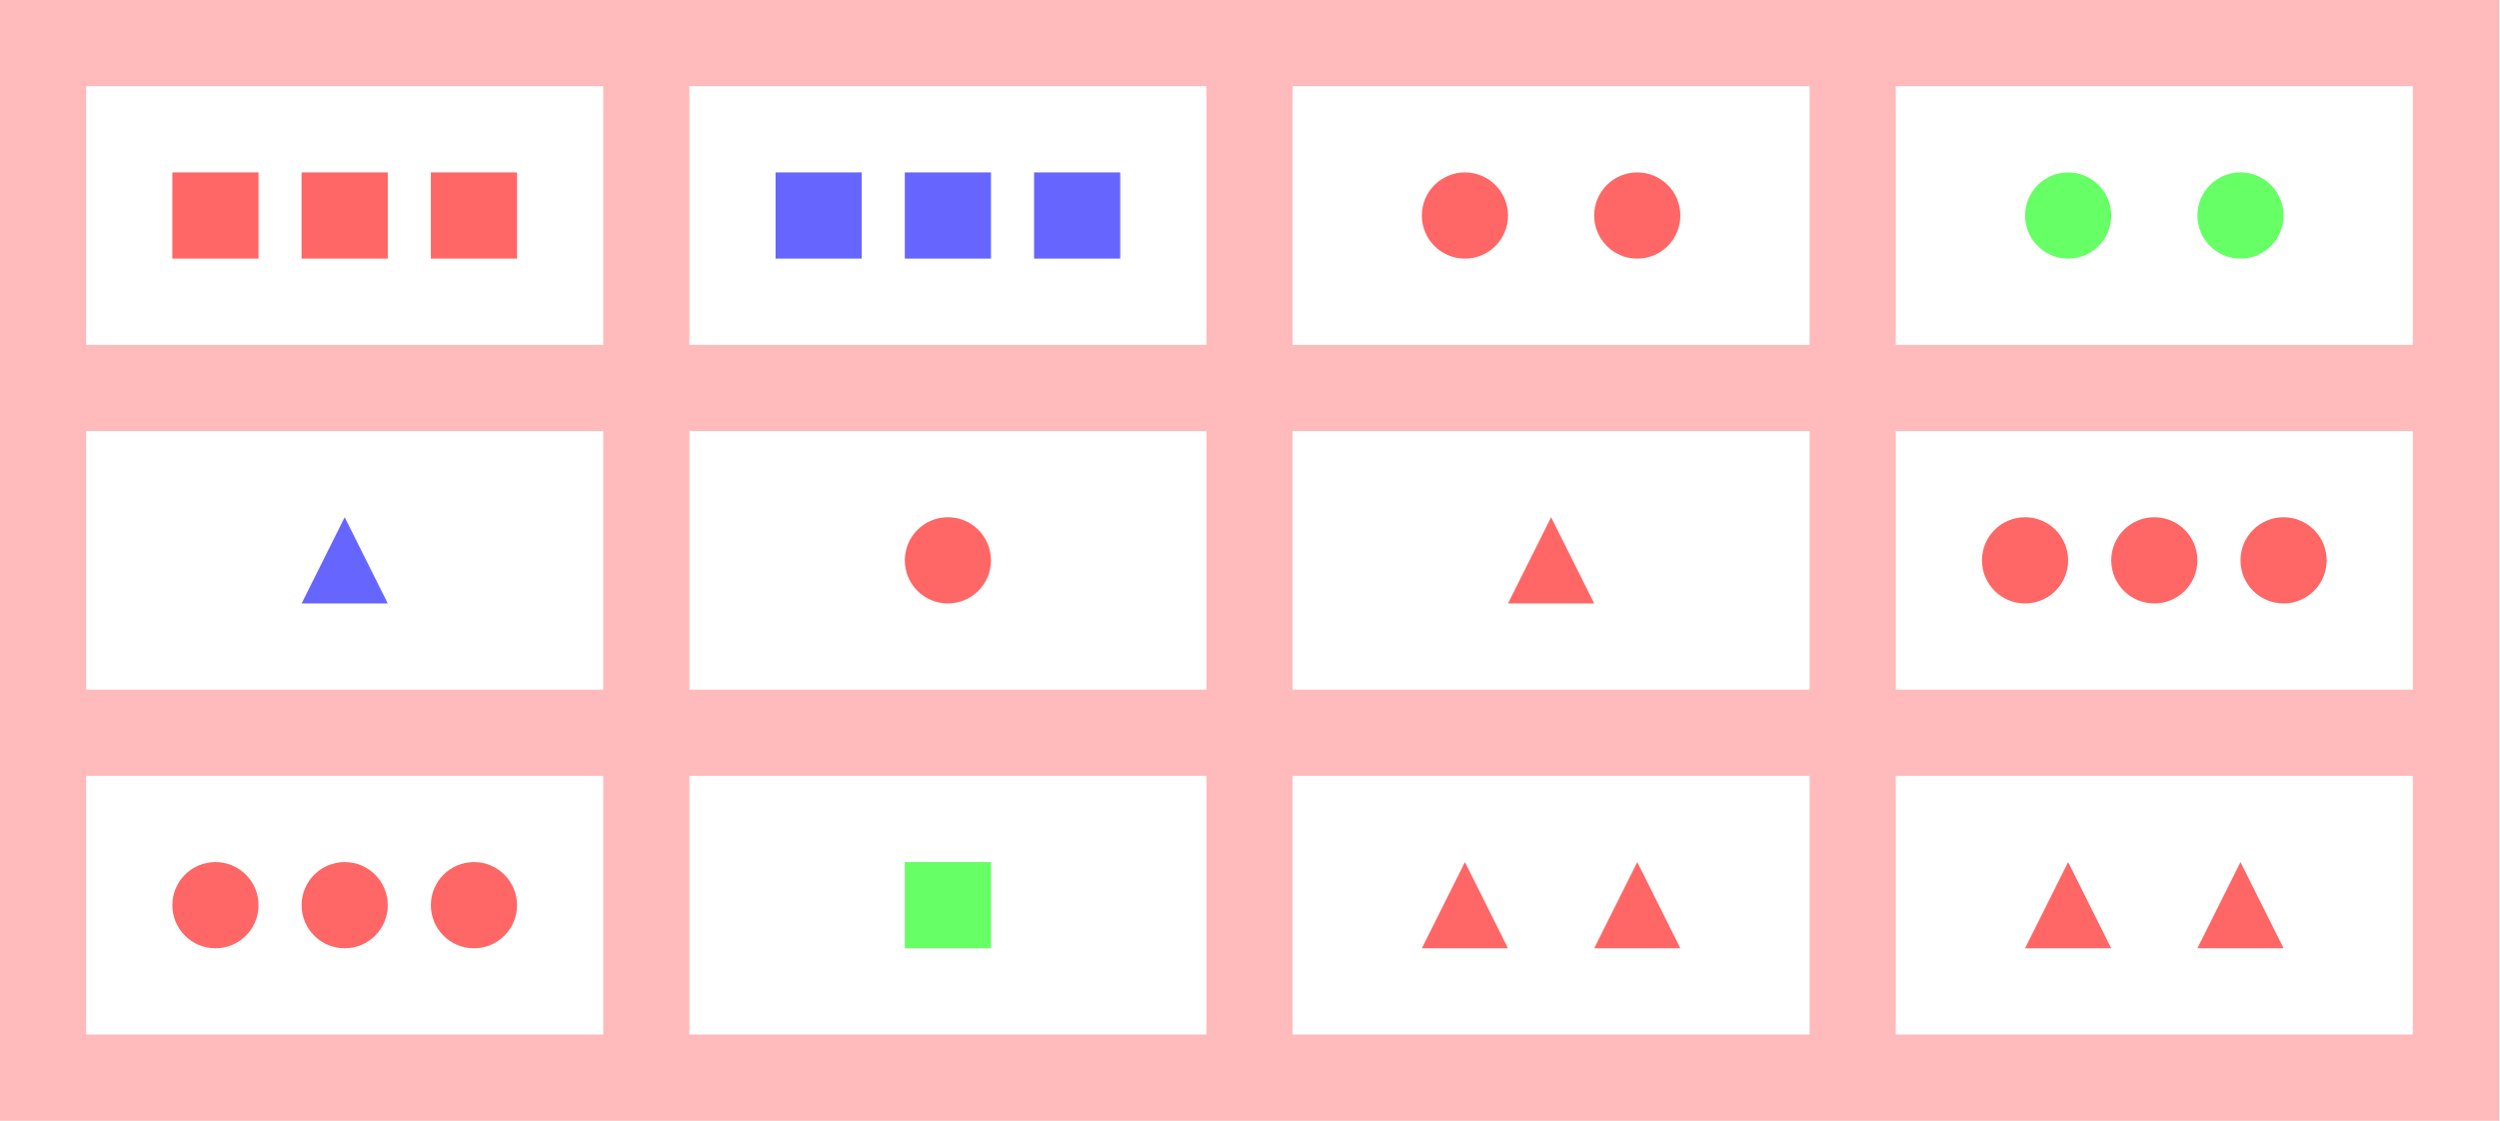
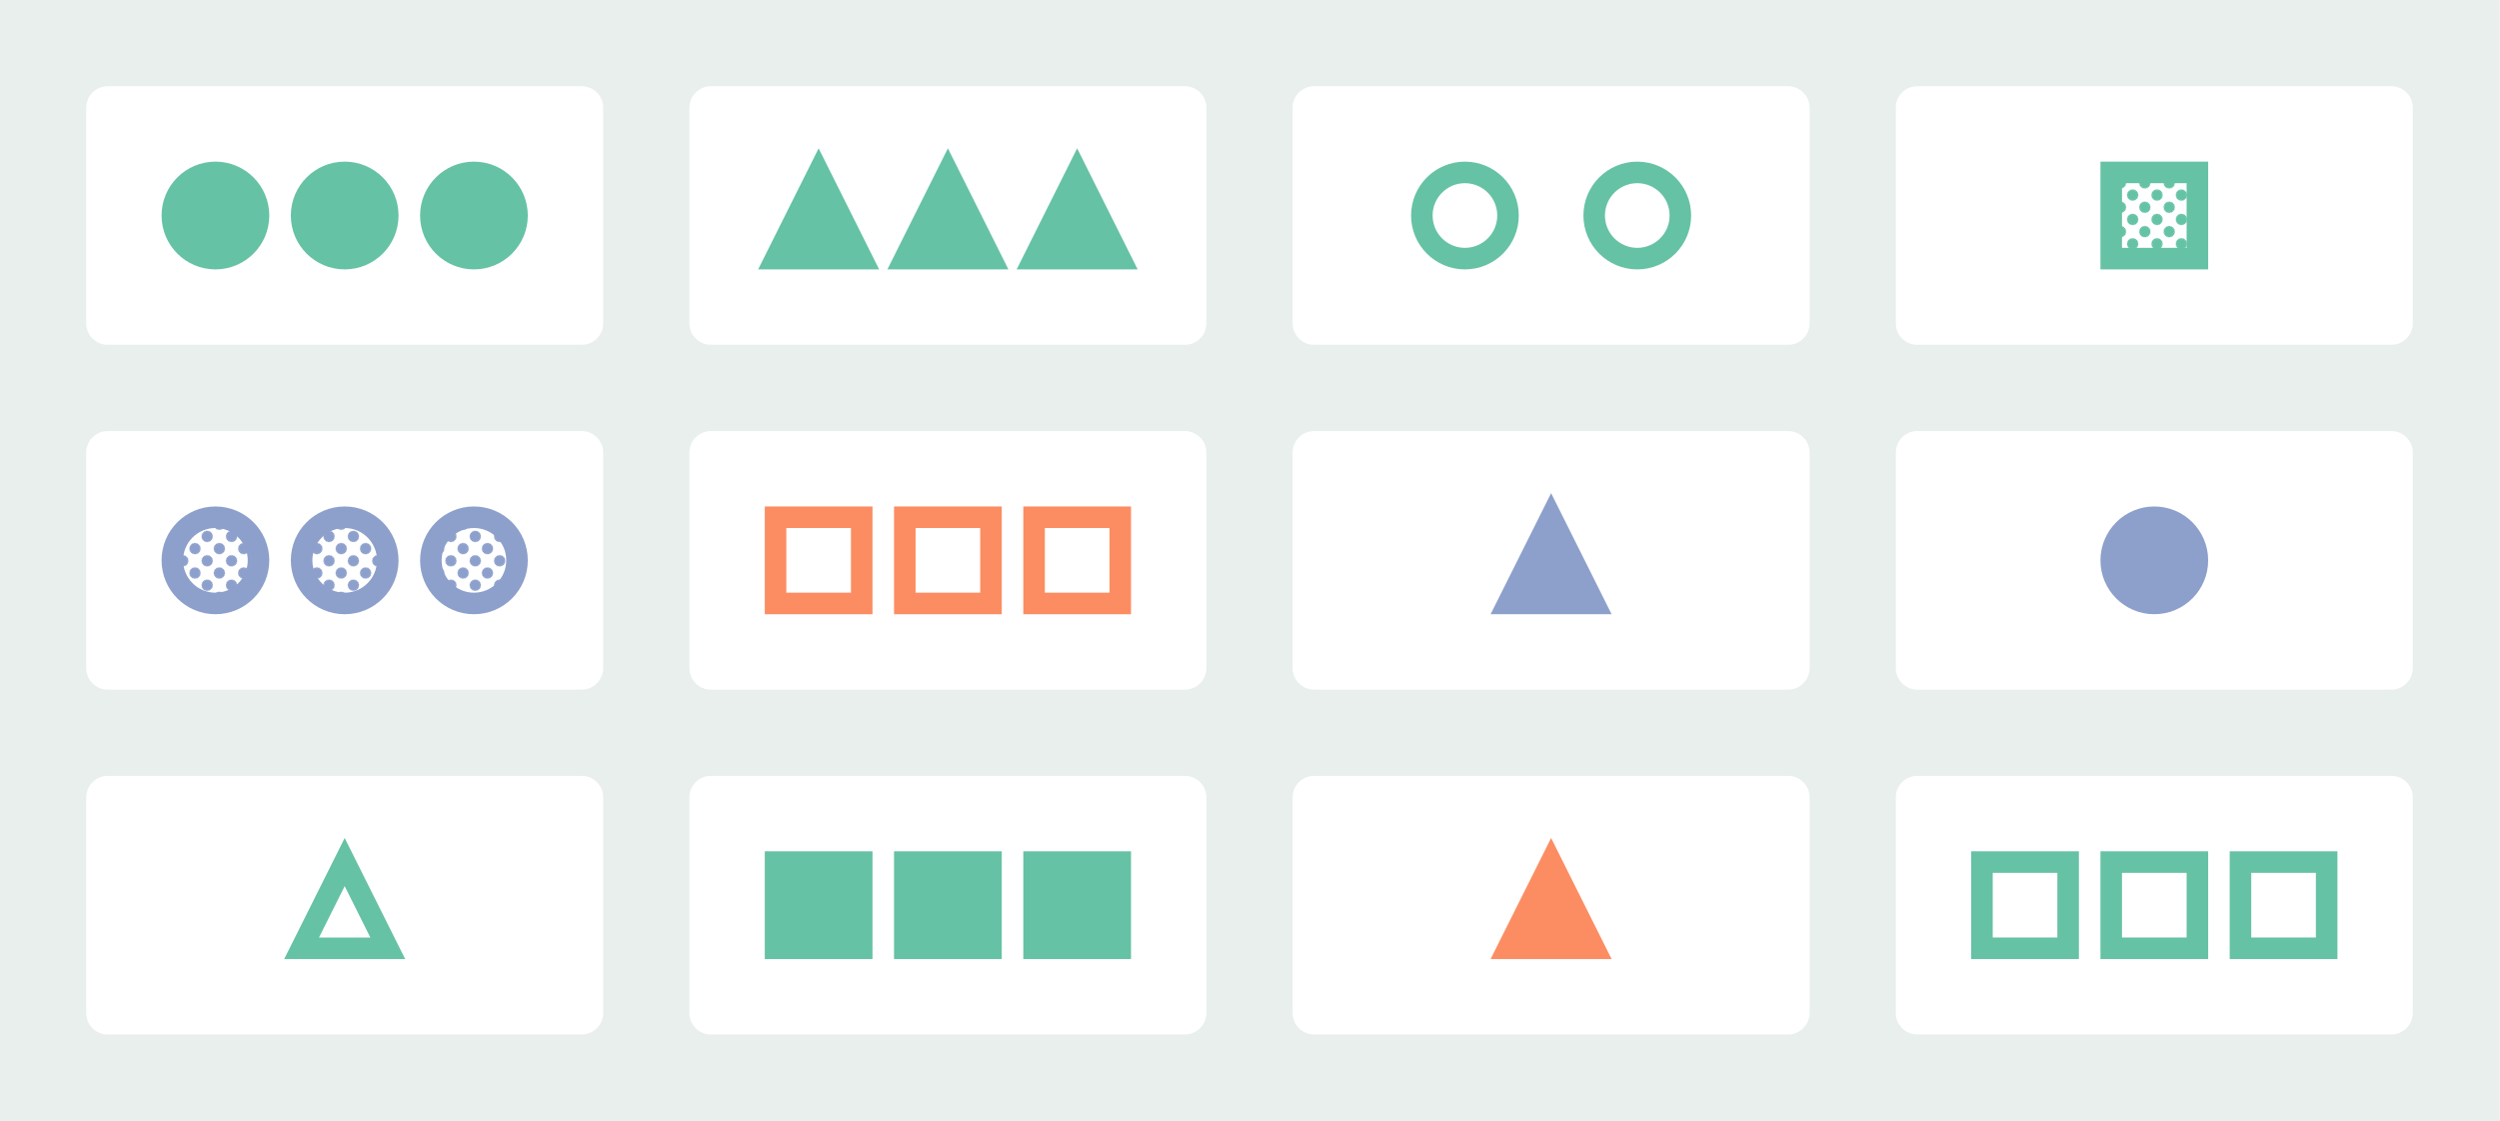
<svg xmlns="http://www.w3.org/2000/svg" width="580" height="260">
-   <pattern id="diagonalHatch" width="10" height="10" patternTransform="rotate(45 0 0)" patternUnits="userSpaceOnUse">
-     <line x1="0" y1="0" x2="0" y2="10" style="stroke:black; stroke-width:1" />
+   <pattern id="hatch66c2a5" width="4" height="4" patternTransform="rotate(45 0 0)" patternUnits="userSpaceOnUse">
+     <ellipse cx="2" cy="2" rx="1.3" ry="1.3" fill="#66c2a5" />
  </pattern>
-   <rect x="0" y="0" style="fill:#FFBBBB" width="580" height="260" />
-   <rect x="20" y="20" style="fill:#FFFFFF" width="120" height="60" />
-   <rect x="40.0" y="40.0" style="fill:#FF6666" width="20" height="20" stroke-width="5" />
-   <rect x="70.0" y="40.0" style="fill:#FF6666" width="20" height="20" stroke-width="5" />
-   <rect x="100.0" y="40.0" style="fill:#FF6666" width="20" height="20" stroke-width="5" />
-   <rect x="20" y="100" style="fill:#FFFFFF" width="120" height="60" />
-   <polygon points="80.0 120.0, 90.0 140.0, 70.0 140.0" style="fill:#6666FF" stroke-width="5" />
-   <rect x="20" y="180" style="fill:#FFFFFF" width="120" height="60" />
-   <ellipse cx="50.0" cy="210.0" style="fill:#FF6666" rx="10.0" ry="10.0" stroke-width="5" />
-   <ellipse cx="80.0" cy="210.0" style="fill:#FF6666" rx="10.0" ry="10.0" stroke-width="5" />
-   <ellipse cx="110.0" cy="210.0" style="fill:#FF6666" rx="10.0" ry="10.0" stroke-width="5" />
-   <rect x="160" y="20" style="fill:#FFFFFF" width="120" height="60" />
-   <rect x="180.0" y="40.0" style="fill:#6666FF" width="20" height="20" stroke-width="5" />
-   <rect x="210.0" y="40.0" style="fill:#6666FF" width="20" height="20" stroke-width="5" />
-   <rect x="240.0" y="40.0" style="fill:#6666FF" width="20" height="20" stroke-width="5" />
-   <rect x="160" y="100" style="fill:#FFFFFF" width="120" height="60" />
-   <ellipse cx="220.0" cy="130.0" style="fill:#FF6666" rx="10.0" ry="10.0" stroke-width="5" />
-   <rect x="160" y="180" style="fill:#FFFFFF" width="120" height="60" />
-   <rect x="210.0" y="200.0" style="fill:#66FF66" width="20" height="20" stroke-width="5" />
-   <rect x="300" y="20" style="fill:#FFFFFF" width="120" height="60" />
-   <ellipse cx="340.0" cy="50.0" style="fill:#FF6666" rx="10.0" ry="10.0" stroke-width="5" />
-   <ellipse cx="380.0" cy="50.0" style="fill:#FF6666" rx="10.0" ry="10.0" stroke-width="5" />
-   <rect x="300" y="100" style="fill:#FFFFFF" width="120" height="60" />
-   <polygon points="360.0 120.0, 370.0 140.0, 350.0 140.0" style="fill:#FF6666" stroke-width="5" />
-   <rect x="300" y="180" style="fill:#FFFFFF" width="120" height="60" />
-   <polygon points="340.0 200.0, 350.0 220.0, 330.0 220.0" style="fill:#FF6666" stroke-width="5" />
-   <polygon points="380.0 200.0, 390.0 220.0, 370.0 220.0" style="fill:#FF6666" stroke-width="5" />
-   <rect x="440" y="20" style="fill:#FFFFFF" width="120" height="60" />
-   <ellipse cx="480.0" cy="50.0" style="fill:#66FF66" rx="10.0" ry="10.0" stroke-width="5" />
-   <ellipse cx="520.0" cy="50.0" style="fill:#66FF66" rx="10.0" ry="10.0" stroke-width="5" />
-   <rect x="440" y="100" style="fill:#FFFFFF" width="120" height="60" />
-   <ellipse cx="470.0" cy="130.0" style="fill:#FF6666" rx="10.0" ry="10.0" stroke-width="5" />
-   <ellipse cx="500.0" cy="130.0" style="fill:#FF6666" rx="10.0" ry="10.0" stroke-width="5" />
-   <ellipse cx="530.0" cy="130.0" style="fill:#FF6666" rx="10.0" ry="10.0" stroke-width="5" />
-   <rect x="440" y="180" style="fill:#FFFFFF" width="120" height="60" />
-   <polygon points="480.0 200.0, 490.0 220.0, 470.0 220.0" style="fill:#FF6666" stroke-width="5" />
-   <polygon points="520.0 200.0, 530.0 220.0, 510.0 220.0" style="fill:#FF6666" stroke-width="5" />
+   <pattern id="hatchfc8d62" width="4" height="4" patternTransform="rotate(45 0 0)" patternUnits="userSpaceOnUse">
+     <ellipse cx="2" cy="2" rx="1.3" ry="1.3" fill="#fc8d62" />
+   </pattern>
+   <pattern id="hatch8da0cb" width="4" height="4" patternTransform="rotate(45 0 0)" patternUnits="userSpaceOnUse">
+     <ellipse cx="2" cy="2" rx="1.3" ry="1.3" fill="#8da0cb" />
+   </pattern>
+   <rect x="0" y="0" style="fill:#e8efed" width="580" height="260" />
+   <rect x="20" y="20" rx="5" ry="5" style="fill:#FFFFFF" width="120" height="60" />
+   <ellipse cx="50.0" cy="50.0" rx="10.0" ry="10.0" stroke="#66c2a5" stroke-width="5" fill="#66c2a5" />
+   <ellipse cx="80.0" cy="50.0" rx="10.0" ry="10.0" stroke="#66c2a5" stroke-width="5" fill="#66c2a5" />
+   <ellipse cx="110.0" cy="50.0" rx="10.0" ry="10.0" stroke="#66c2a5" stroke-width="5" fill="#66c2a5" />
+   <rect x="20" y="100" rx="5" ry="5" style="fill:#FFFFFF" width="120" height="60" />
+   <ellipse cx="50.0" cy="130.0" rx="10.0" ry="10.0" stroke="#8da0cb" stroke-width="5" fill="url(#hatch8da0cb)" />
+   <ellipse cx="80.0" cy="130.0" rx="10.0" ry="10.0" stroke="#8da0cb" stroke-width="5" fill="url(#hatch8da0cb)" />
+   <ellipse cx="110.0" cy="130.0" rx="10.0" ry="10.0" stroke="#8da0cb" stroke-width="5" fill="url(#hatch8da0cb)" />
+   <rect x="20" y="180" rx="5" ry="5" style="fill:#FFFFFF" width="120" height="60" />
+   <polygon points="80.0 200.0, 90.0 220.0, 70.0 220.0" stroke="#66c2a5" stroke-width="5" fill="transparent" />
+   <rect x="160" y="20" rx="5" ry="5" style="fill:#FFFFFF" width="120" height="60" />
+   <polygon points="190.0 40.0, 200.0 60.0, 180.0 60.0" stroke="#66c2a5" stroke-width="5" fill="#66c2a5" />
+   <polygon points="220.0 40.0, 230.0 60.0, 210.0 60.0" stroke="#66c2a5" stroke-width="5" fill="#66c2a5" />
+   <polygon points="250.0 40.0, 260.0 60.0, 240.0 60.0" stroke="#66c2a5" stroke-width="5" fill="#66c2a5" />
+   <rect x="160" y="100" rx="5" ry="5" style="fill:#FFFFFF" width="120" height="60" />
+   <rect x="180.0" y="120.0" width="20" height="20" stroke="#fc8d62" stroke-width="5" fill="transparent" />
+   <rect x="210.0" y="120.0" width="20" height="20" stroke="#fc8d62" stroke-width="5" fill="transparent" />
+   <rect x="240.0" y="120.0" width="20" height="20" stroke="#fc8d62" stroke-width="5" fill="transparent" />
+   <rect x="160" y="180" rx="5" ry="5" style="fill:#FFFFFF" width="120" height="60" />
+   <rect x="180.0" y="200.0" width="20" height="20" stroke="#66c2a5" stroke-width="5" fill="#66c2a5" />
+   <rect x="210.0" y="200.0" width="20" height="20" stroke="#66c2a5" stroke-width="5" fill="#66c2a5" />
+   <rect x="240.0" y="200.0" width="20" height="20" stroke="#66c2a5" stroke-width="5" fill="#66c2a5" />
+   <rect x="300" y="20" rx="5" ry="5" style="fill:#FFFFFF" width="120" height="60" />
+   <ellipse cx="340.0" cy="50.0" rx="10.0" ry="10.0" stroke="#66c2a5" stroke-width="5" fill="transparent" />
+   <ellipse cx="380.0" cy="50.0" rx="10.0" ry="10.0" stroke="#66c2a5" stroke-width="5" fill="transparent" />
+   <rect x="300" y="100" rx="5" ry="5" style="fill:#FFFFFF" width="120" height="60" />
+   <polygon points="360.0 120.0, 370.0 140.0, 350.0 140.0" stroke="#8da0cb" stroke-width="5" fill="#8da0cb" />
+   <rect x="300" y="180" rx="5" ry="5" style="fill:#FFFFFF" width="120" height="60" />
+   <polygon points="360.0 200.0, 370.0 220.0, 350.0 220.0" stroke="#fc8d62" stroke-width="5" fill="#fc8d62" />
+   <rect x="440" y="20" rx="5" ry="5" style="fill:#FFFFFF" width="120" height="60" />
+   <rect x="490.0" y="40.0" width="20" height="20" stroke="#66c2a5" stroke-width="5" fill="url(#hatch66c2a5)" />
+   <rect x="440" y="100" rx="5" ry="5" style="fill:#FFFFFF" width="120" height="60" />
+   <ellipse cx="500.0" cy="130.0" rx="10.0" ry="10.0" stroke="#8da0cb" stroke-width="5" fill="#8da0cb" />
+   <rect x="440" y="180" rx="5" ry="5" style="fill:#FFFFFF" width="120" height="60" />
+   <rect x="460.0" y="200.0" width="20" height="20" stroke="#66c2a5" stroke-width="5" fill="transparent" />
+   <rect x="490.0" y="200.0" width="20" height="20" stroke="#66c2a5" stroke-width="5" fill="transparent" />
+   <rect x="520.0" y="200.0" width="20" height="20" stroke="#66c2a5" stroke-width="5" fill="transparent" />
</svg>
